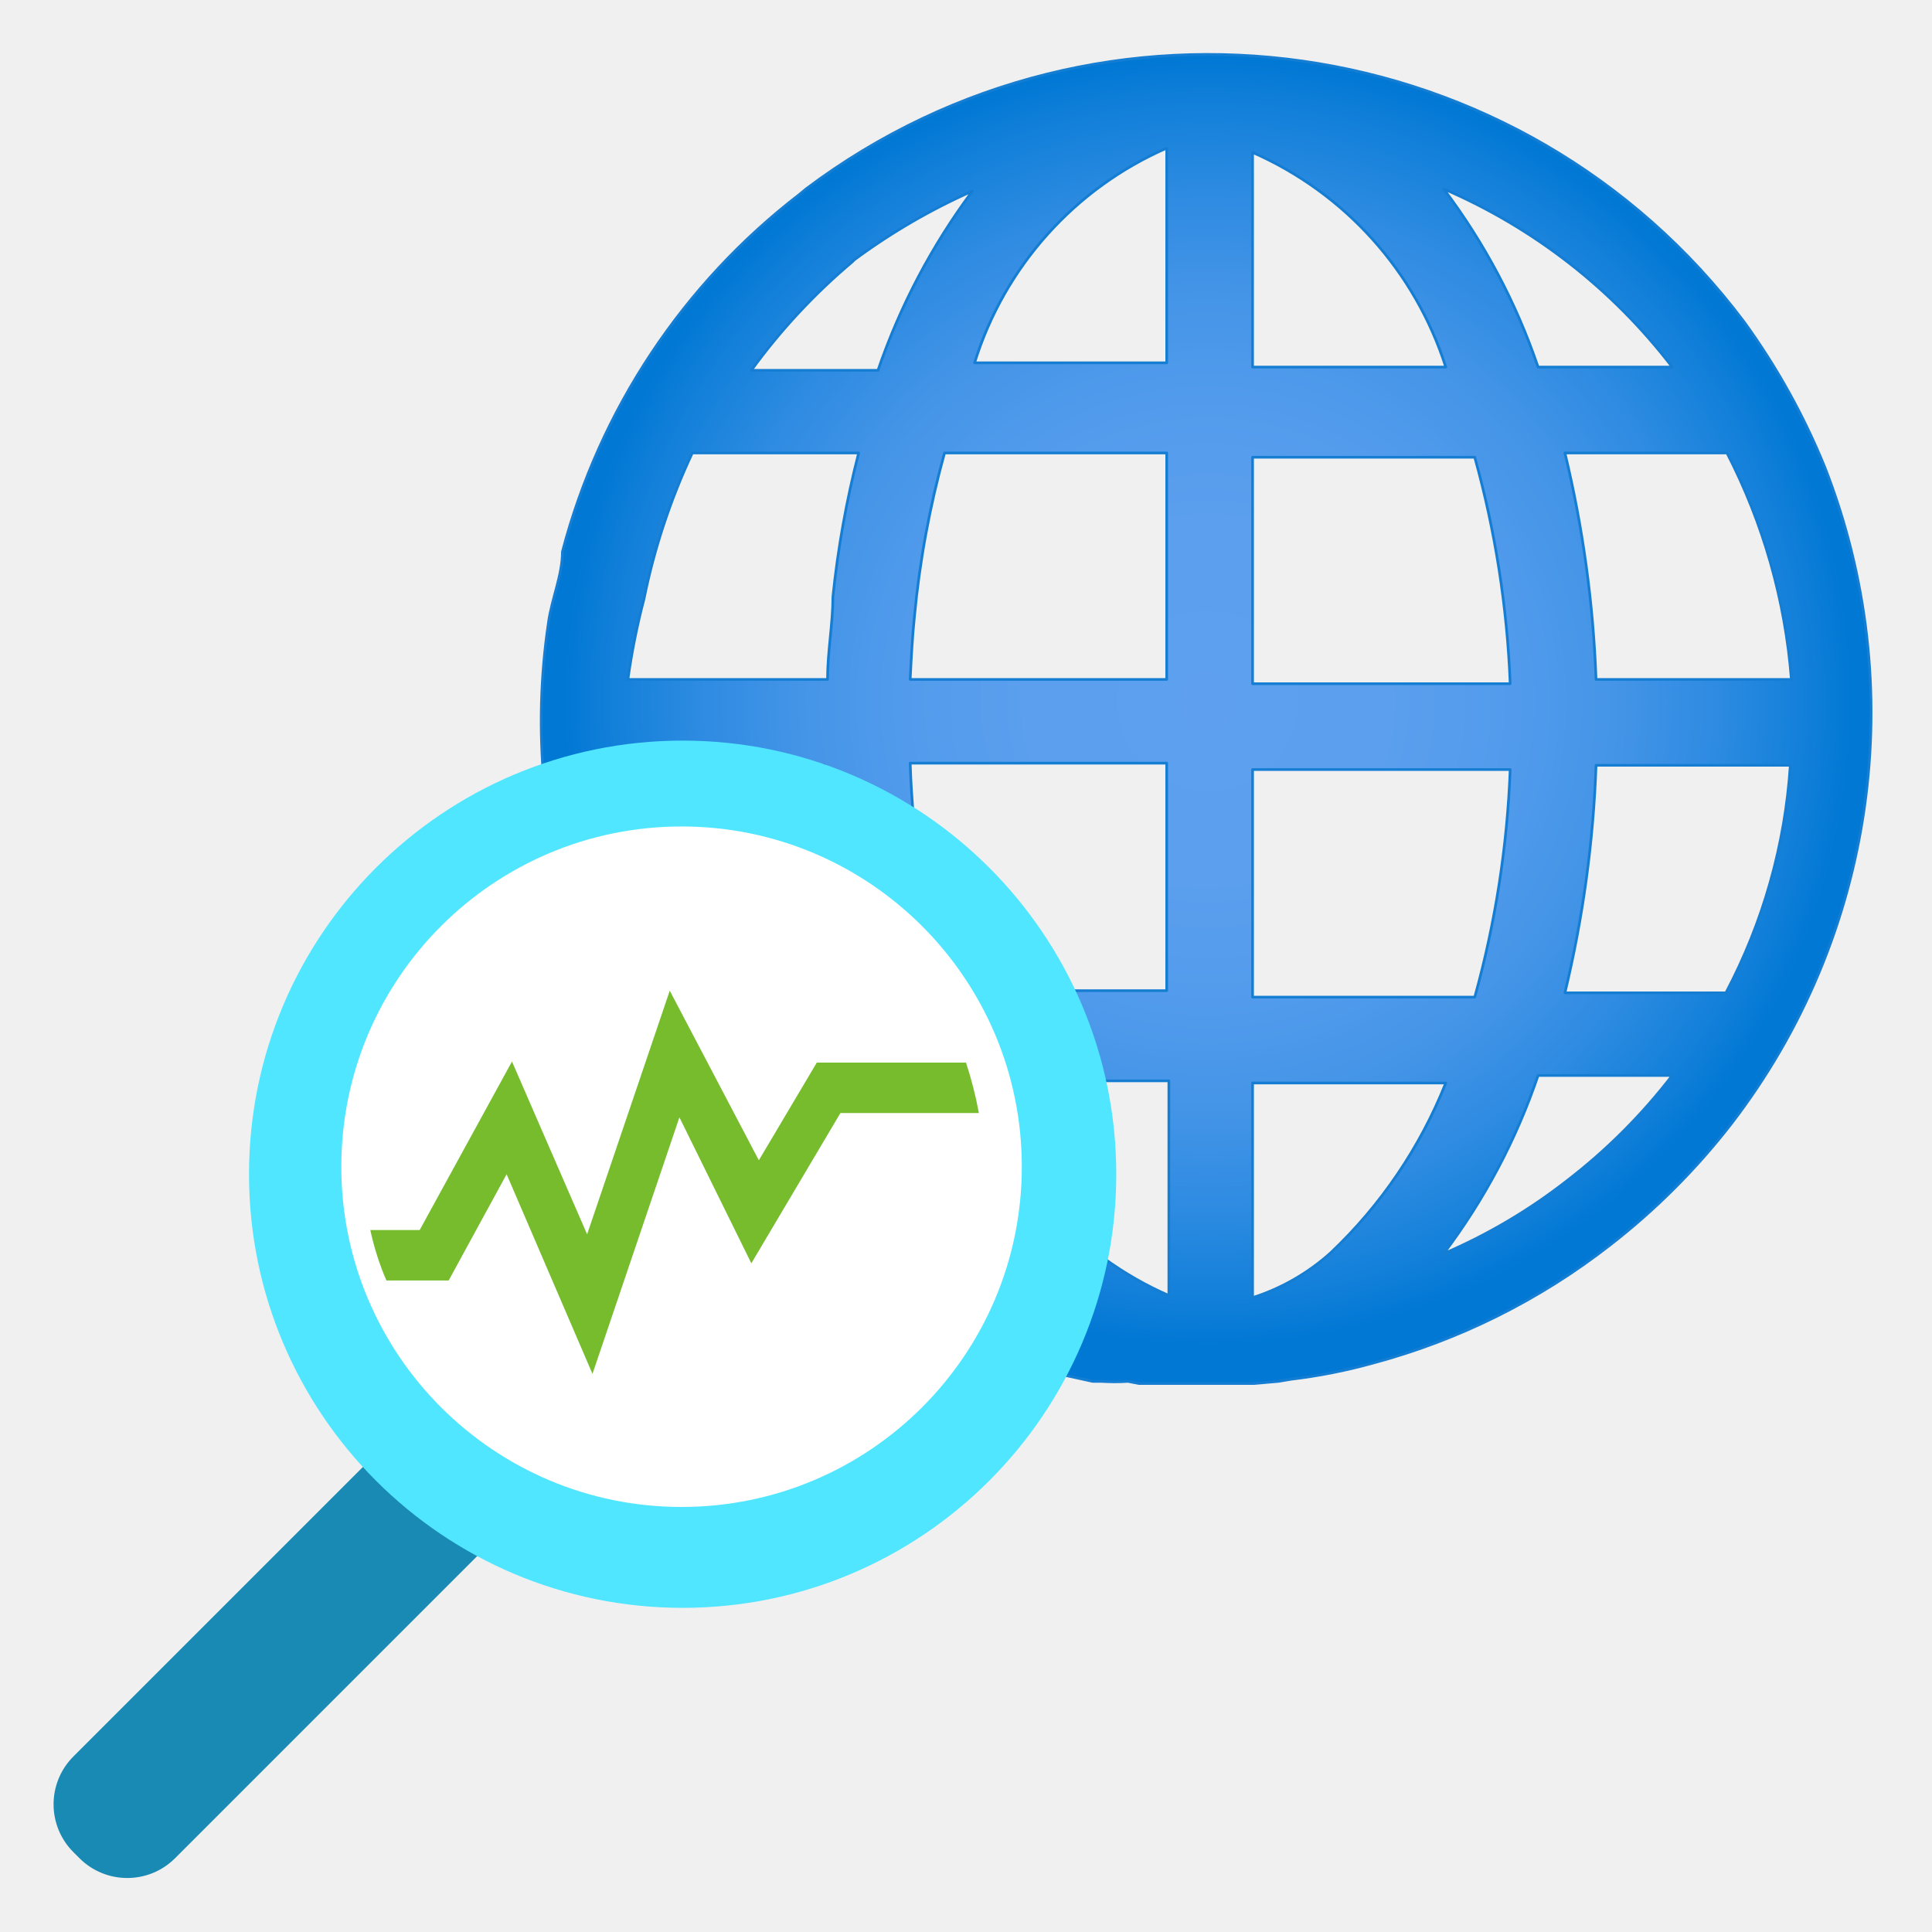
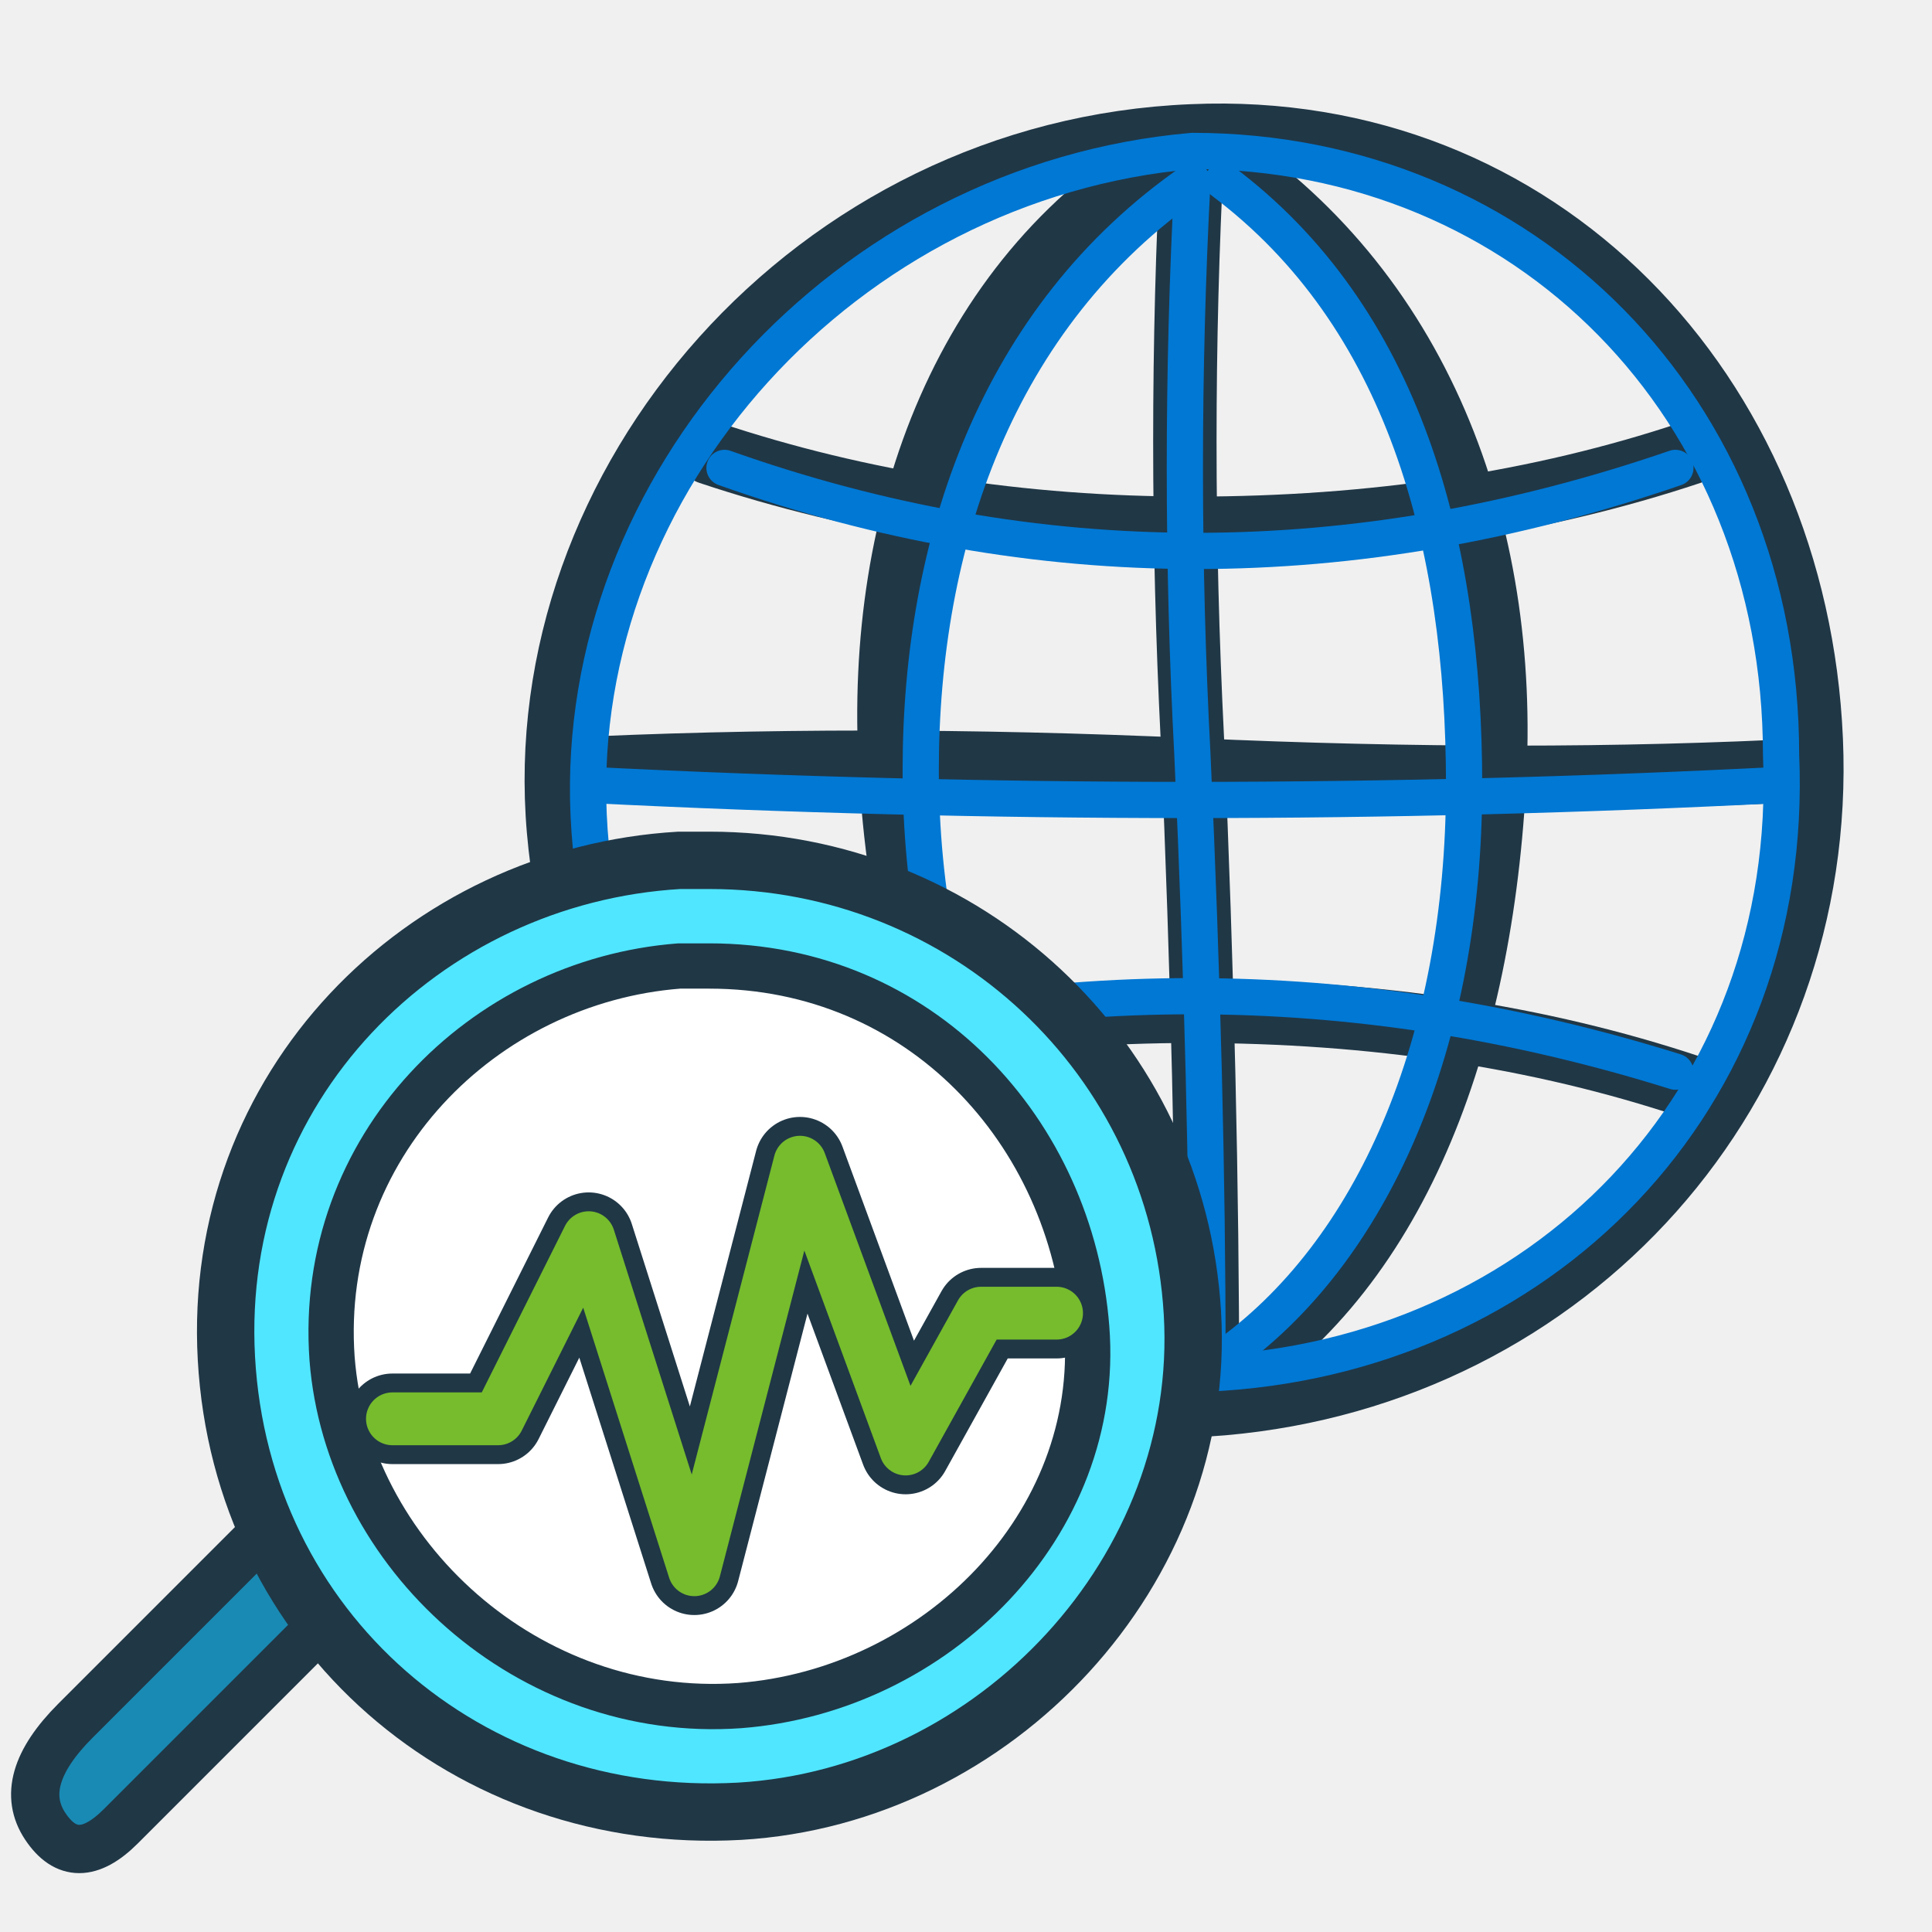
- <svg xmlns="http://www.w3.org/2000/svg" width="128" height="128" viewBox="0 0 128 128">
-   <defs>
-     <radialGradient id="globeBlue" cx="6.61" cy="45.13" r="6.4" gradientTransform="translate(5.04 -35.89) scale(.94)" gradientUnits="userSpaceOnUse">
-       <stop offset="0" stop-color="#5ea0ef" />
-       <stop offset=".28" stop-color="#5b9fee" />
-       <stop offset=".47" stop-color="#529bec" />
-       <stop offset=".64" stop-color="#4394e7" />
-       <stop offset=".79" stop-color="#2d8be1" />
-       <stop offset=".93" stop-color="#117fd9" />
-       <stop offset="1" stop-color="#0078d4" />
-     </radialGradient>
-   </defs>
-   <g transform="scale(7.111111)" stroke-linecap="round" stroke-linejoin="round">
-     <rect x="-.15" y="14.53" width="5.89" height="1.34" rx=".63" transform="translate(-9.93 6.43) rotate(-45)" fill="#198ab3" />
-     <path d="M17 4.35          A6.44 6.44 0 0 0 16.25 3          A6.24 6.24 0 0 0 7.51 1.76          l-.06.05          A6.18 6.18 0 0 0 5.24 5.14          c0 .22-.1.44-.13.66          A6.25 6.25 0 0 0 7 11.26          h0          a2.09 2.09 0 0 0 .22.2          l.02.02          .22.18          h0          a5.76 5.76 0 0 0 .94.6          l.1.06          .17.07          .14.07          .15.06          .16.06          .14.05          .2.06          .11.03          .29.08          h0          l.32.07          h.08          a1.9 1.9 0 0 0 .25 0          l.1.02          h1.07          l.23-.02          h0          l.12-.02          a5.1 5.1 0 0 0 .76-.15          h0          a6.2 6.2 0 0 0 2.21-1.1          a6.36 6.36 0 0 0 1.13-1.13          A6.28 6.28 0 0 0 17 4.35          Z           M15.58 3.42          h-1.25          a5.92 5.92 0 0 0-.88-1.66          A5.34 5.34 0 0 1 15.58 3.42          Z           M11.67 1.42          a3.27 3.27 0 0 1 1.8 2          h-1.8          Z           M11.67 4.26          h2.07          a9.23 9.23 0 0 1 .33 2.11          h-2.4          Z           M11.67 7.17          h2.4          a9.23 9.23 0 0 1-.33 2.12          h-2.07          Z           M8.52 5.74          A8.73 8.73 0 0 1 8.8 4.22          h2.07          v2.11          H8.48          c.01-.2.02-.4.04-.59          Z           M10.87 1.38          v2          H9.08          A3.23 3.23 0 0 1 10.87 1.38          Z           M7.94 2.44          l.02-.02          a5.83 5.83 0 0 1 1.1-.64          a6.12 6.12 0 0 0-.88 1.67          H7          a5.68 5.68 0 0 1 .94-1.01          Z           M6.45 4.22          H8          a9.11 9.11 0 0 0-.24 1.34          c0 .25-.05.51-.05.77          H5.85          a6.46 6.46 0 0 1 .15-.75          a6 6 0 0 1 .45-1.36          Z           M5.85 7.13          h1.83          A9.35 9.35 0 0 0 8 9.25          H6.45          a5.36 5.36 0 0 1-.6-2.12          Z           M7 10.07          l.02.02          h1.19          a5.92 5.92 0 0 0 .88 1.66          A5.31 5.31 0 0 1 7 10.07          Z           M10.89 12.07          a3.23 3.23 0 0 1-1.79-2          h1.79          Z           M10.87 9.23          H8.8          a9.24 9.24 0 0 1-.32-2.12          h2.39          Z           M12.4 11.67          a2 2 0 0 1-.73.42          v-2          h1.8          a4.44 4.44 0 0 1-1.07 1.58          Z           M14.6 11          h0          a5.19 5.19 0 0 1-1.15.68          a5.92 5.92 0 0 0 .88-1.66          h1.25          A5.35 5.35 0 0 1 14.6 11          Z           M16.08 9.25          h-1.5          a10.64 10.64 0 0 0 .29-2.12          h1.81          a5.27 5.27 0 0 1-.6 2.12          Z           M14.87 6.33          a10.64 10.64 0 0 0-.29-2.11          h1.51          a5.54 5.54 0 0 1 .6 2.11          Z" fill="url(#globeBlue)" fill-rule="evenodd" stroke="#167ed2" stroke-width=".025" />
-     <path d="M10.40 10.94          C10.40 13.17 8.59 14.98 6.36 14.98          C4.13 14.98 2.32 13.17 2.32 10.94          C2.32 8.71 4.13 6.90 6.36 6.90          C8.59 6.90 10.40 8.71 10.40 10.94          Z" fill="#50e6ff" />
-     <path d="M9.52 10.87          C9.52 12.62 8.10 14.04 6.35 14.04          C4.60 14.04 3.18 12.62 3.18 10.87          C3.18 9.12 4.60 7.70 6.35 7.70          C8.10 7.70 9.52 9.12 9.52 10.87          Z" fill="#ffffff" />
-     <path d="M4.72 10.94          l.80 1.86          .81-2.39          .67 1.36          .83-1.40          h1.29          A3.57 3.57 0 0 0 9 9.90          H7.61          l-.54.91          -.83-1.58          -.77 2.27          -.70-1.61          -.86 1.57          h-.46          a2.57 2.57 0 0 0 .15.47          h.58          Z" fill="#76bc2d" />
+ <svg xmlns="http://www.w3.org/2000/svg" width="128" height="128" viewBox="0 0 128 128" fill="none" stroke-linecap="round" stroke-linejoin="round">
+   <path d="M31 98            L8 121            Q5 124 3 121            Q1 118 5 114            L27 92 Z" fill="#198AB3" stroke="#203746" stroke-width="3.2" />
+   <g stroke="#203746" stroke-width="4.2">
+     <path d="M79 9              C102 8 119 26 120 49              C121 72 104 91 81 93              C58 95 39 78 37 55              C35 32 54 10 79 9 Z" fill="none" />
+     <path d="M79 10              Q78 29 79 49              Q80 72 80 92" fill="none" />
+     <path d="M78 10              C64 18 58 34 59 51              C60 69 67 85 80 92" fill="none" />
+     <path d="M80 10              C94 19 100 35 99 52              C98 70 92 85 80 92" fill="none" />
+     <path d="M47 30              Q62 35 79 35              Q97 35 112 30" fill="none" />
+     <path d="M37 51              Q57 50 79 51              Q101 52 120 51" fill="none" />
+     <path d="M46 72              Q62 67 79 67              Q97 67 112 72" fill="none" />
  </g>
+   <g stroke="#0078D4" stroke-width="2.4" fill="none">
+     <path d="M79 10              C101 10 118 27 118 50              C119 73 102 90 80 91              C58 93 40 76 39 54              C38 32 56 12 79 10 Z" />
+     <path d="M79 12              C66 21 61 36 61 51              C61 67 67 82 79 90" />
+     <path d="M81 12              C93 21 97 36 97 52              C97 69 91 83 81 90" />
+     <path d="M79 12 Q78 31 79 50              Q80 72 80 90" />
+     <path d="M48 31 Q79 42 111 31" />
+     <path d="M39 52 Q79 54 118 52" />
+     <path d="M47 71 Q79 61 111 71" />
+   </g>
+   <path d="M47 57            C64 57 78 70 79 87            C80 104 66 119 49 120            C31 121 16 108 15 90            C14 72 28 58 45 57            Q46 57 47 57 Z" fill="#50E6FF" stroke="#203746" stroke-width="3.8" />
+   <path d="M47 64            C61 64 71 75 72 88            C73 101 62 112 49 113            C35 114 23 103 22 90            C21 76 32 65 45 64            Q46 64 47 64 Z" fill="#FFFFFF" stroke="#203746" stroke-width="3" />
+   <path d="M26 94            L33 94            L39 82            L46 104            L53 77            L60 96            L65 87            L70 87" fill="none" stroke="#203746" stroke-width="6" stroke-linecap="round" stroke-linejoin="round" />
+   <path d="M26 94            L33 94            L39 82            L46 104            L53 77            L60 96            L65 87            L70 87" fill="none" stroke="#76BC2D" stroke-width="3.5" stroke-linecap="round" stroke-linejoin="round" />
</svg>
